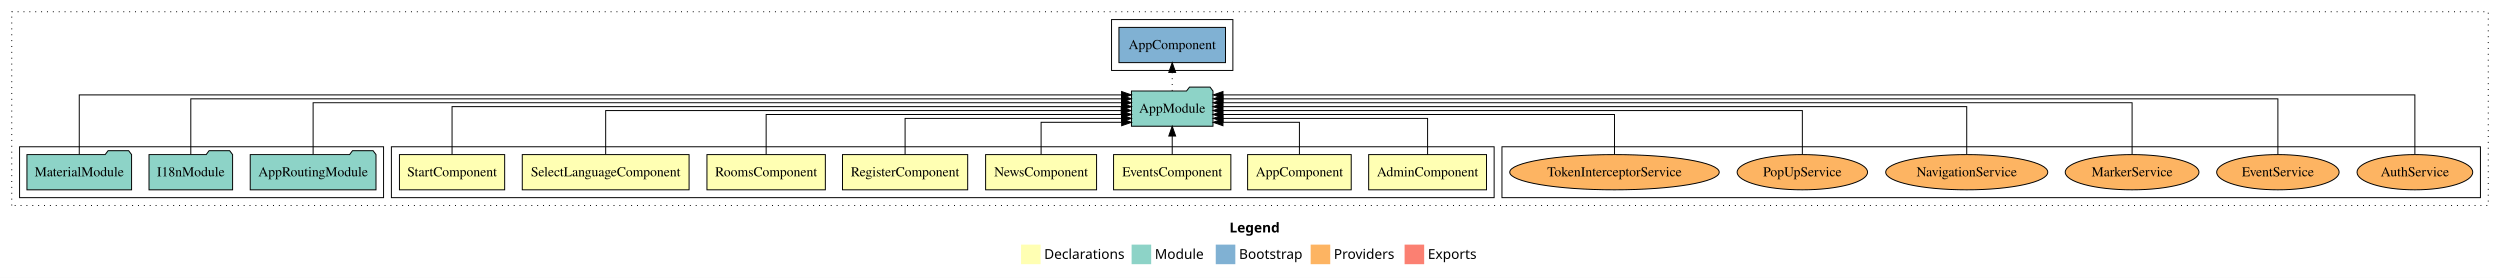
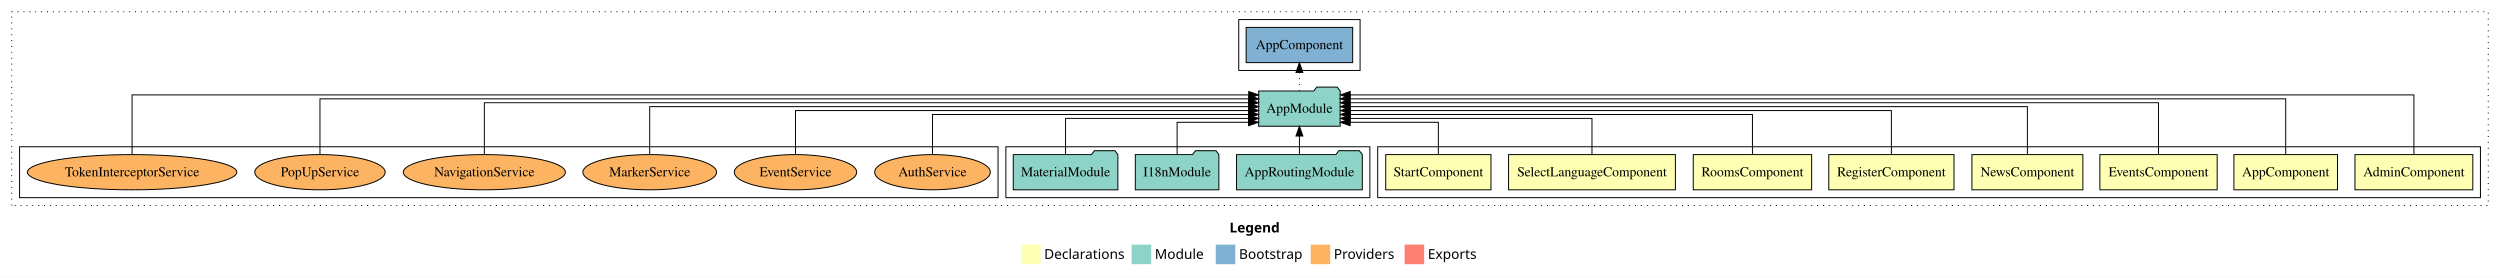
<svg xmlns="http://www.w3.org/2000/svg" width="2555pt" height="284pt" viewBox="0.00 0.00 2555.00 284.00">
  <g id="graph0" class="graph" transform="scale(1 1) rotate(0) translate(4 280)">
    <polygon fill="white" stroke="transparent" points="-4,4 -4,-280 2551,-280 2551,4 -4,4" />
    <text text-anchor="start" x="1252.51" y="-42.4" font-family="sans-serif" font-weight="bold" font-size="14.00">Legend</text>
    <polygon fill="#ffffb3" stroke="transparent" points="1039.5,-10 1039.5,-30 1059.5,-30 1059.5,-10 1039.5,-10" />
    <text text-anchor="start" x="1063.13" y="-15.4" font-family="sans-serif" font-size="14.00">  Declarations</text>
    <polygon fill="#8dd3c7" stroke="transparent" points="1152.5,-10 1152.5,-30 1172.5,-30 1172.5,-10 1152.5,-10" />
    <text text-anchor="start" x="1176.23" y="-15.4" font-family="sans-serif" font-size="14.00">  Module</text>
    <polygon fill="#80b1d3" stroke="transparent" points="1238.5,-10 1238.5,-30 1258.5,-30 1258.5,-10 1238.5,-10" />
    <text text-anchor="start" x="1262.28" y="-15.4" font-family="sans-serif" font-size="14.00">  Bootstrap</text>
    <polygon fill="#fdb462" stroke="transparent" points="1335.5,-10 1335.5,-30 1355.5,-30 1355.5,-10 1335.5,-10" />
    <text text-anchor="start" x="1359.17" y="-15.4" font-family="sans-serif" font-size="14.00">  Providers</text>
    <polygon fill="#fb8072" stroke="transparent" points="1431.5,-10 1431.5,-30 1451.5,-30 1451.5,-10 1431.5,-10" />
    <text text-anchor="start" x="1455.23" y="-15.4" font-family="sans-serif" font-size="14.00">  Exports</text>
    <g id="clust1" class="cluster">
      <polygon fill="none" stroke="black" stroke-dasharray="1,5" points="8,-70 8,-268 2539,-268 2539,-70 8,-70" />
    </g>
-     <g id="clust14" class="cluster">
-       <polygon fill="none" stroke="black" points="1531,-78 1531,-130 2531,-130 2531,-78 1531,-78" />
+     <g id="clust13" class="cluster">
+       <polygon fill="none" stroke="black" points="1262,-208 1262,-260 1386,-260 1386,-208 1262,-208" />
    </g>
    <g id="clust2" class="cluster">
-       <polygon fill="none" stroke="black" points="396,-78 396,-130 1523,-130 1523,-78 396,-78" />
+       <polygon fill="none" stroke="black" points="1404,-78 1404,-130 2531,-130 2531,-78 1404,-78" />
    </g>
    <g id="clust11" class="cluster">
-       <polygon fill="none" stroke="black" points="16,-78 16,-130 388,-130 388,-78 16,-78" />
+       <polygon fill="none" stroke="black" points="1024,-78 1024,-130 1396,-130 1396,-78 1024,-78" />
    </g>
-     <g id="clust13" class="cluster">
-       <polygon fill="none" stroke="black" points="1132,-208 1132,-260 1256,-260 1256,-208 1132,-208" />
+     <g id="clust14" class="cluster">
+       <polygon fill="none" stroke="black" points="16,-78 16,-130 1016,-130 1016,-78 16,-78" />
    </g>
    <g id="node1" class="node">
-       <polygon fill="#ffffb3" stroke="black" points="1515.22,-122 1394.78,-122 1394.78,-86 1515.22,-86 1515.22,-122" />
-       <text text-anchor="middle" x="1455" y="-99.8" font-family="Times,serif" font-size="14.00">AdminComponent</text>
+       <polygon fill="#ffffb3" stroke="black" points="2523.22,-122 2402.78,-122 2402.78,-86 2523.22,-86 2523.22,-122" />
+       <text text-anchor="middle" x="2463" y="-99.8" font-family="Times,serif" font-size="14.00">AdminComponent</text>
    </g>
    <g id="node9" class="node">
-       <polygon fill="#8dd3c7" stroke="black" points="1235.66,-187 1232.66,-191 1211.66,-191 1208.66,-187 1152.34,-187 1152.34,-151 1235.66,-151 1235.66,-187" />
-       <text text-anchor="middle" x="1194" y="-164.8" font-family="Times,serif" font-size="14.00">AppModule</text>
+       <polygon fill="#8dd3c7" stroke="black" points="1365.66,-187 1362.66,-191 1341.66,-191 1338.66,-187 1282.34,-187 1282.34,-151 1365.66,-151 1365.66,-187" />
+       <text text-anchor="middle" x="1324" y="-164.8" font-family="Times,serif" font-size="14.00">AppModule</text>
    </g>
    <g id="edge1" class="edge">
-       <path fill="none" stroke="black" d="M1455,-122.01C1455,-138.05 1455,-159 1455,-159 1455,-159 1245.93,-159 1245.93,-159" />
-       <polygon fill="black" stroke="black" points="1245.93,-155.5 1235.93,-159 1245.93,-162.5 1245.93,-155.5" />
+       <path fill="none" stroke="black" d="M2463,-122.32C2463,-145.66 2463,-183 2463,-183 2463,-183 1375.89,-183 1375.89,-183" />
+       <polygon fill="black" stroke="black" points="1375.89,-179.5 1365.89,-183 1375.89,-186.5 1375.89,-179.5" />
    </g>
    <g id="node2" class="node">
-       <polygon fill="#ffffb3" stroke="black" points="1376.94,-122 1271.06,-122 1271.06,-86 1376.94,-86 1376.94,-122" />
-       <text text-anchor="middle" x="1324" y="-99.8" font-family="Times,serif" font-size="14.00">AppComponent</text>
+       <polygon fill="#ffffb3" stroke="black" points="2384.94,-122 2279.06,-122 2279.06,-86 2384.94,-86 2384.94,-122" />
+       <text text-anchor="middle" x="2332" y="-99.8" font-family="Times,serif" font-size="14.00">AppComponent</text>
    </g>
    <g id="edge2" class="edge">
-       <path fill="none" stroke="black" d="M1324,-122.12C1324,-136.78 1324,-155 1324,-155 1324,-155 1245.85,-155 1245.85,-155" />
-       <polygon fill="black" stroke="black" points="1245.85,-151.5 1235.85,-155 1245.85,-158.5 1245.85,-151.5" />
+       <path fill="none" stroke="black" d="M2332,-122.16C2332,-144.35 2332,-179 2332,-179 2332,-179 1375.71,-179 1375.71,-179" />
+       <polygon fill="black" stroke="black" points="1375.71,-175.5 1365.71,-179 1375.71,-182.5 1375.71,-175.5" />
    </g>
    <g id="node3" class="node">
-       <polygon fill="#ffffb3" stroke="black" points="1253.94,-122 1134.06,-122 1134.06,-86 1253.94,-86 1253.94,-122" />
-       <text text-anchor="middle" x="1194" y="-99.8" font-family="Times,serif" font-size="14.00">EventsComponent</text>
+       <polygon fill="#ffffb3" stroke="black" points="2261.94,-122 2142.06,-122 2142.06,-86 2261.94,-86 2261.94,-122" />
+       <text text-anchor="middle" x="2202" y="-99.8" font-family="Times,serif" font-size="14.00">EventsComponent</text>
    </g>
    <g id="edge3" class="edge">
-       <path fill="none" stroke="black" d="M1194,-122.11C1194,-122.11 1194,-140.99 1194,-140.99" />
-       <polygon fill="black" stroke="black" points="1190.5,-140.99 1194,-150.99 1197.5,-140.99 1190.5,-140.99" />
+       <path fill="none" stroke="black" d="M2202,-122.28C2202,-143.32 2202,-175 2202,-175 2202,-175 1375.76,-175 1375.76,-175" />
+       <polygon fill="black" stroke="black" points="1375.76,-171.5 1365.76,-175 1375.76,-178.5 1375.76,-171.5" />
    </g>
    <g id="node4" class="node">
-       <polygon fill="#ffffb3" stroke="black" points="1116.7,-122 1003.3,-122 1003.3,-86 1116.7,-86 1116.7,-122" />
-       <text text-anchor="middle" x="1060" y="-99.8" font-family="Times,serif" font-size="14.00">NewsComponent</text>
+       <polygon fill="#ffffb3" stroke="black" points="2124.7,-122 2011.3,-122 2011.3,-86 2124.7,-86 2124.7,-122" />
+       <text text-anchor="middle" x="2068" y="-99.8" font-family="Times,serif" font-size="14.00">NewsComponent</text>
    </g>
    <g id="edge4" class="edge">
-       <path fill="none" stroke="black" d="M1060,-122.12C1060,-136.78 1060,-155 1060,-155 1060,-155 1142.34,-155 1142.34,-155" />
-       <polygon fill="black" stroke="black" points="1142.34,-158.5 1152.34,-155 1142.34,-151.5 1142.34,-158.5" />
+       <path fill="none" stroke="black" d="M2068,-122.31C2068,-142.15 2068,-171 2068,-171 2068,-171 1375.86,-171 1375.86,-171" />
+       <polygon fill="black" stroke="black" points="1375.86,-167.5 1365.86,-171 1375.86,-174.5 1375.86,-167.5" />
    </g>
    <g id="node5" class="node">
-       <polygon fill="#ffffb3" stroke="black" points="984.98,-122 857.02,-122 857.02,-86 984.98,-86 984.98,-122" />
-       <text text-anchor="middle" x="921" y="-99.8" font-family="Times,serif" font-size="14.00">RegisterComponent</text>
+       <polygon fill="#ffffb3" stroke="black" points="1992.98,-122 1865.02,-122 1865.02,-86 1992.98,-86 1992.98,-122" />
+       <text text-anchor="middle" x="1929" y="-99.8" font-family="Times,serif" font-size="14.00">RegisterComponent</text>
    </g>
    <g id="edge5" class="edge">
-       <path fill="none" stroke="black" d="M921,-122.01C921,-138.05 921,-159 921,-159 921,-159 1142.24,-159 1142.24,-159" />
-       <polygon fill="black" stroke="black" points="1142.24,-162.5 1152.24,-159 1142.24,-155.5 1142.24,-162.5" />
+       <path fill="none" stroke="black" d="M1929,-122.22C1929,-140.83 1929,-167 1929,-167 1929,-167 1376.06,-167 1376.06,-167" />
+       <polygon fill="black" stroke="black" points="1376.06,-163.5 1366.06,-167 1376.06,-170.5 1376.06,-163.5" />
    </g>
    <g id="node6" class="node">
-       <polygon fill="#ffffb3" stroke="black" points="839.5,-122 718.5,-122 718.5,-86 839.5,-86 839.5,-122" />
-       <text text-anchor="middle" x="779" y="-99.8" font-family="Times,serif" font-size="14.00">RoomsComponent</text>
+       <polygon fill="#ffffb3" stroke="black" points="1847.5,-122 1726.5,-122 1726.5,-86 1847.5,-86 1847.5,-122" />
+       <text text-anchor="middle" x="1787" y="-99.8" font-family="Times,serif" font-size="14.00">RoomsComponent</text>
    </g>
    <g id="edge6" class="edge">
-       <path fill="none" stroke="black" d="M779,-122.02C779,-139.37 779,-163 779,-163 779,-163 1142.31,-163 1142.31,-163" />
-       <polygon fill="black" stroke="black" points="1142.31,-166.5 1152.31,-163 1142.31,-159.5 1142.31,-166.5" />
+       <path fill="none" stroke="black" d="M1787,-122.02C1787,-139.37 1787,-163 1787,-163 1787,-163 1375.9,-163 1375.9,-163" />
+       <polygon fill="black" stroke="black" points="1375.9,-159.5 1365.9,-163 1375.9,-166.5 1375.9,-159.5" />
    </g>
    <g id="node7" class="node">
-       <polygon fill="#ffffb3" stroke="black" points="700.24,-122 529.76,-122 529.76,-86 700.24,-86 700.24,-122" />
-       <text text-anchor="middle" x="615" y="-99.8" font-family="Times,serif" font-size="14.00">SelectLanguageComponent</text>
+       <polygon fill="#ffffb3" stroke="black" points="1708.24,-122 1537.76,-122 1537.76,-86 1708.24,-86 1708.24,-122" />
+       <text text-anchor="middle" x="1623" y="-99.8" font-family="Times,serif" font-size="14.00">SelectLanguageComponent</text>
    </g>
    <g id="edge7" class="edge">
-       <path fill="none" stroke="black" d="M615,-122.22C615,-140.83 615,-167 615,-167 615,-167 1141.89,-167 1141.89,-167" />
-       <polygon fill="black" stroke="black" points="1141.89,-170.5 1151.89,-167 1141.89,-163.5 1141.89,-170.5" />
+       <path fill="none" stroke="black" d="M1623,-122.01C1623,-138.05 1623,-159 1623,-159 1623,-159 1375.89,-159 1375.89,-159" />
+       <polygon fill="black" stroke="black" points="1375.89,-155.5 1365.89,-159 1375.89,-162.5 1375.89,-155.5" />
    </g>
    <g id="node8" class="node">
-       <polygon fill="#ffffb3" stroke="black" points="511.77,-122 404.23,-122 404.23,-86 511.77,-86 511.77,-122" />
-       <text text-anchor="middle" x="458" y="-99.8" font-family="Times,serif" font-size="14.00">StartComponent</text>
+       <polygon fill="#ffffb3" stroke="black" points="1519.77,-122 1412.23,-122 1412.23,-86 1519.77,-86 1519.77,-122" />
+       <text text-anchor="middle" x="1466" y="-99.8" font-family="Times,serif" font-size="14.00">StartComponent</text>
    </g>
    <g id="edge8" class="edge">
-       <path fill="none" stroke="black" d="M458,-122.31C458,-142.15 458,-171 458,-171 458,-171 1142.32,-171 1142.32,-171" />
-       <polygon fill="black" stroke="black" points="1142.32,-174.5 1152.32,-171 1142.32,-167.5 1142.32,-174.5" />
+       <path fill="none" stroke="black" d="M1466,-122.12C1466,-136.78 1466,-155 1466,-155 1466,-155 1375.84,-155 1375.84,-155" />
+       <polygon fill="black" stroke="black" points="1375.84,-151.5 1365.84,-155 1375.84,-158.5 1375.84,-151.5" />
    </g>
    <g id="node13" class="node">
-       <polygon fill="#80b1d3" stroke="black" points="1248.44,-252 1139.56,-252 1139.56,-216 1248.44,-216 1248.44,-252" />
-       <text text-anchor="middle" x="1194" y="-229.8" font-family="Times,serif" font-size="14.00">AppComponent </text>
+       <polygon fill="#80b1d3" stroke="black" points="1378.44,-252 1269.56,-252 1269.56,-216 1378.44,-216 1378.44,-252" />
+       <text text-anchor="middle" x="1324" y="-229.8" font-family="Times,serif" font-size="14.00">AppComponent </text>
    </g>
    <g id="edge12" class="edge">
-       <path fill="none" stroke="black" stroke-dasharray="1,5" d="M1194,-187.11C1194,-187.11 1194,-205.99 1194,-205.99" />
-       <polygon fill="black" stroke="black" points="1190.5,-205.99 1194,-215.99 1197.5,-205.99 1190.5,-205.99" />
+       <path fill="none" stroke="black" stroke-dasharray="1,5" d="M1324,-187.11C1324,-187.11 1324,-205.99 1324,-205.99" />
+       <polygon fill="black" stroke="black" points="1320.5,-205.99 1324,-215.99 1327.5,-205.99 1320.5,-205.99" />
    </g>
    <g id="node10" class="node">
-       <polygon fill="#8dd3c7" stroke="black" points="380.27,-122 377.27,-126 356.27,-126 353.27,-122 251.73,-122 251.73,-86 380.27,-86 380.27,-122" />
-       <text text-anchor="middle" x="316" y="-99.8" font-family="Times,serif" font-size="14.00">AppRoutingModule</text>
+       <polygon fill="#8dd3c7" stroke="black" points="1388.27,-122 1385.27,-126 1364.27,-126 1361.27,-122 1259.73,-122 1259.73,-86 1388.27,-86 1388.27,-122" />
+       <text text-anchor="middle" x="1324" y="-99.8" font-family="Times,serif" font-size="14.00">AppRoutingModule</text>
    </g>
    <g id="edge9" class="edge">
-       <path fill="none" stroke="black" d="M316,-122.28C316,-143.32 316,-175 316,-175 316,-175 1142.24,-175 1142.24,-175" />
-       <polygon fill="black" stroke="black" points="1142.24,-178.5 1152.24,-175 1142.24,-171.5 1142.24,-178.5" />
+       <path fill="none" stroke="black" d="M1324,-122.11C1324,-122.11 1324,-140.99 1324,-140.99" />
+       <polygon fill="black" stroke="black" points="1320.5,-140.99 1324,-150.99 1327.5,-140.99 1320.5,-140.99" />
    </g>
    <g id="node11" class="node">
-       <polygon fill="#8dd3c7" stroke="black" points="233.71,-122 230.71,-126 209.71,-126 206.71,-122 148.29,-122 148.29,-86 233.71,-86 233.71,-122" />
-       <text text-anchor="middle" x="191" y="-99.8" font-family="Times,serif" font-size="14.00">I18nModule</text>
+       <polygon fill="#8dd3c7" stroke="black" points="1241.71,-122 1238.71,-126 1217.71,-126 1214.71,-122 1156.29,-122 1156.29,-86 1241.71,-86 1241.71,-122" />
+       <text text-anchor="middle" x="1199" y="-99.8" font-family="Times,serif" font-size="14.00">I18nModule</text>
    </g>
    <g id="edge10" class="edge">
-       <path fill="none" stroke="black" d="M191,-122.16C191,-144.35 191,-179 191,-179 191,-179 1142.18,-179 1142.18,-179" />
-       <polygon fill="black" stroke="black" points="1142.18,-182.5 1152.18,-179 1142.18,-175.5 1142.18,-182.5" />
+       <path fill="none" stroke="black" d="M1199,-122.12C1199,-136.78 1199,-155 1199,-155 1199,-155 1272.03,-155 1272.03,-155" />
+       <polygon fill="black" stroke="black" points="1272.03,-158.5 1282.03,-155 1272.03,-151.5 1272.03,-158.5" />
    </g>
    <g id="node12" class="node">
-       <polygon fill="#8dd3c7" stroke="black" points="130.47,-122 127.47,-126 106.47,-126 103.47,-122 23.53,-122 23.53,-86 130.47,-86 130.47,-122" />
-       <text text-anchor="middle" x="77" y="-99.8" font-family="Times,serif" font-size="14.00">MaterialModule</text>
+       <polygon fill="#8dd3c7" stroke="black" points="1138.47,-122 1135.47,-126 1114.47,-126 1111.47,-122 1031.53,-122 1031.53,-86 1138.47,-86 1138.47,-122" />
+       <text text-anchor="middle" x="1085" y="-99.8" font-family="Times,serif" font-size="14.00">MaterialModule</text>
    </g>
    <g id="edge11" class="edge">
-       <path fill="none" stroke="black" d="M77,-122.32C77,-145.66 77,-183 77,-183 77,-183 1142.25,-183 1142.25,-183" />
-       <polygon fill="black" stroke="black" points="1142.25,-186.5 1152.25,-183 1142.25,-179.5 1142.25,-186.5" />
+       <path fill="none" stroke="black" d="M1085,-122.01C1085,-138.05 1085,-159 1085,-159 1085,-159 1272.1,-159 1272.1,-159" />
+       <polygon fill="black" stroke="black" points="1272.1,-162.5 1282.1,-159 1272.1,-155.5 1272.1,-162.5" />
    </g>
    <g id="node14" class="node">
-       <ellipse fill="#fdb462" stroke="black" cx="2464" cy="-104" rx="59.11" ry="18" />
-       <text text-anchor="middle" x="2464" y="-99.8" font-family="Times,serif" font-size="14.00">AuthService</text>
+       <ellipse fill="#fdb462" stroke="black" cx="949" cy="-104" rx="59.11" ry="18" />
+       <text text-anchor="middle" x="949" y="-99.8" font-family="Times,serif" font-size="14.00">AuthService</text>
    </g>
    <g id="edge13" class="edge">
-       <path fill="none" stroke="black" d="M2464,-122.32C2464,-145.66 2464,-183 2464,-183 2464,-183 1245.89,-183 1245.89,-183" />
-       <polygon fill="black" stroke="black" points="1245.89,-179.5 1235.89,-183 1245.89,-186.5 1245.89,-179.5" />
+       <path fill="none" stroke="black" d="M949,-122.02C949,-139.37 949,-163 949,-163 949,-163 1272.07,-163 1272.07,-163" />
+       <polygon fill="black" stroke="black" points="1272.07,-166.5 1282.07,-163 1272.07,-159.5 1272.07,-166.5" />
    </g>
    <g id="node15" class="node">
-       <ellipse fill="#fdb462" stroke="black" cx="2324" cy="-104" rx="62.54" ry="18" />
-       <text text-anchor="middle" x="2324" y="-99.8" font-family="Times,serif" font-size="14.00">EventService</text>
+       <ellipse fill="#fdb462" stroke="black" cx="809" cy="-104" rx="62.54" ry="18" />
+       <text text-anchor="middle" x="809" y="-99.8" font-family="Times,serif" font-size="14.00">EventService</text>
    </g>
    <g id="edge14" class="edge">
-       <path fill="none" stroke="black" d="M2324,-122.16C2324,-144.35 2324,-179 2324,-179 2324,-179 1245.9,-179 1245.9,-179" />
-       <polygon fill="black" stroke="black" points="1245.9,-175.5 1235.9,-179 1245.9,-182.5 1245.9,-175.5" />
+       <path fill="none" stroke="black" d="M809,-122.22C809,-140.83 809,-167 809,-167 809,-167 1272.29,-167 1272.29,-167" />
+       <polygon fill="black" stroke="black" points="1272.29,-170.5 1282.29,-167 1272.29,-163.5 1272.29,-170.5" />
    </g>
    <g id="node16" class="node">
-       <ellipse fill="#fdb462" stroke="black" cx="2175" cy="-104" rx="68.32" ry="18" />
-       <text text-anchor="middle" x="2175" y="-99.8" font-family="Times,serif" font-size="14.00">MarkerService</text>
+       <ellipse fill="#fdb462" stroke="black" cx="660" cy="-104" rx="68.32" ry="18" />
+       <text text-anchor="middle" x="660" y="-99.8" font-family="Times,serif" font-size="14.00">MarkerService</text>
    </g>
    <g id="edge15" class="edge">
-       <path fill="none" stroke="black" d="M2175,-122.28C2175,-143.32 2175,-175 2175,-175 2175,-175 1245.84,-175 1245.84,-175" />
-       <polygon fill="black" stroke="black" points="1245.84,-171.5 1235.84,-175 1245.84,-178.5 1245.84,-171.5" />
+       <path fill="none" stroke="black" d="M660,-122.31C660,-142.15 660,-171 660,-171 660,-171 1272.21,-171 1272.21,-171" />
+       <polygon fill="black" stroke="black" points="1272.21,-174.5 1282.21,-171 1272.21,-167.5 1272.21,-174.5" />
    </g>
    <g id="node17" class="node">
-       <ellipse fill="#fdb462" stroke="black" cx="2006" cy="-104" rx="82.8" ry="18" />
-       <text text-anchor="middle" x="2006" y="-99.8" font-family="Times,serif" font-size="14.00">NavigationService</text>
+       <ellipse fill="#fdb462" stroke="black" cx="491" cy="-104" rx="82.8" ry="18" />
+       <text text-anchor="middle" x="491" y="-99.8" font-family="Times,serif" font-size="14.00">NavigationService</text>
    </g>
    <g id="edge16" class="edge">
-       <path fill="none" stroke="black" d="M2006,-122.31C2006,-142.15 2006,-171 2006,-171 2006,-171 1245.66,-171 1245.66,-171" />
-       <polygon fill="black" stroke="black" points="1245.66,-167.5 1235.66,-171 1245.66,-174.5 1245.66,-167.5" />
+       <path fill="none" stroke="black" d="M491,-122.28C491,-143.32 491,-175 491,-175 491,-175 1272.12,-175 1272.12,-175" />
+       <polygon fill="black" stroke="black" points="1272.12,-178.5 1282.12,-175 1272.12,-171.5 1272.12,-178.5" />
    </g>
    <g id="node18" class="node">
-       <ellipse fill="#fdb462" stroke="black" cx="1838" cy="-104" rx="66.63" ry="18" />
-       <text text-anchor="middle" x="1838" y="-99.8" font-family="Times,serif" font-size="14.00">PopUpService</text>
+       <ellipse fill="#fdb462" stroke="black" cx="323" cy="-104" rx="66.63" ry="18" />
+       <text text-anchor="middle" x="323" y="-99.8" font-family="Times,serif" font-size="14.00">PopUpService</text>
    </g>
    <g id="edge17" class="edge">
-       <path fill="none" stroke="black" d="M1838,-122.22C1838,-140.83 1838,-167 1838,-167 1838,-167 1245.76,-167 1245.76,-167" />
-       <polygon fill="black" stroke="black" points="1245.76,-163.5 1235.76,-167 1245.76,-170.5 1245.76,-163.5" />
+       <path fill="none" stroke="black" d="M323,-122.16C323,-144.35 323,-179 323,-179 323,-179 1272.26,-179 1272.26,-179" />
+       <polygon fill="black" stroke="black" points="1272.26,-182.5 1282.26,-179 1272.26,-175.5 1272.26,-182.5" />
    </g>
    <g id="node19" class="node">
-       <ellipse fill="#fdb462" stroke="black" cx="1646" cy="-104" rx="107.04" ry="18" />
-       <text text-anchor="middle" x="1646" y="-99.8" font-family="Times,serif" font-size="14.00">TokenInterceptorService</text>
+       <ellipse fill="#fdb462" stroke="black" cx="131" cy="-104" rx="107.04" ry="18" />
+       <text text-anchor="middle" x="131" y="-99.8" font-family="Times,serif" font-size="14.00">TokenInterceptorService</text>
    </g>
    <g id="edge18" class="edge">
-       <path fill="none" stroke="black" d="M1646,-122.02C1646,-139.37 1646,-163 1646,-163 1646,-163 1245.71,-163 1245.71,-163" />
-       <polygon fill="black" stroke="black" points="1245.71,-159.5 1235.71,-163 1245.71,-166.5 1245.71,-159.5" />
+       <path fill="none" stroke="black" d="M131,-122.32C131,-145.66 131,-183 131,-183 131,-183 1272.24,-183 1272.24,-183" />
+       <polygon fill="black" stroke="black" points="1272.24,-186.5 1282.24,-183 1272.24,-179.5 1272.24,-186.5" />
    </g>
  </g>
</svg>
